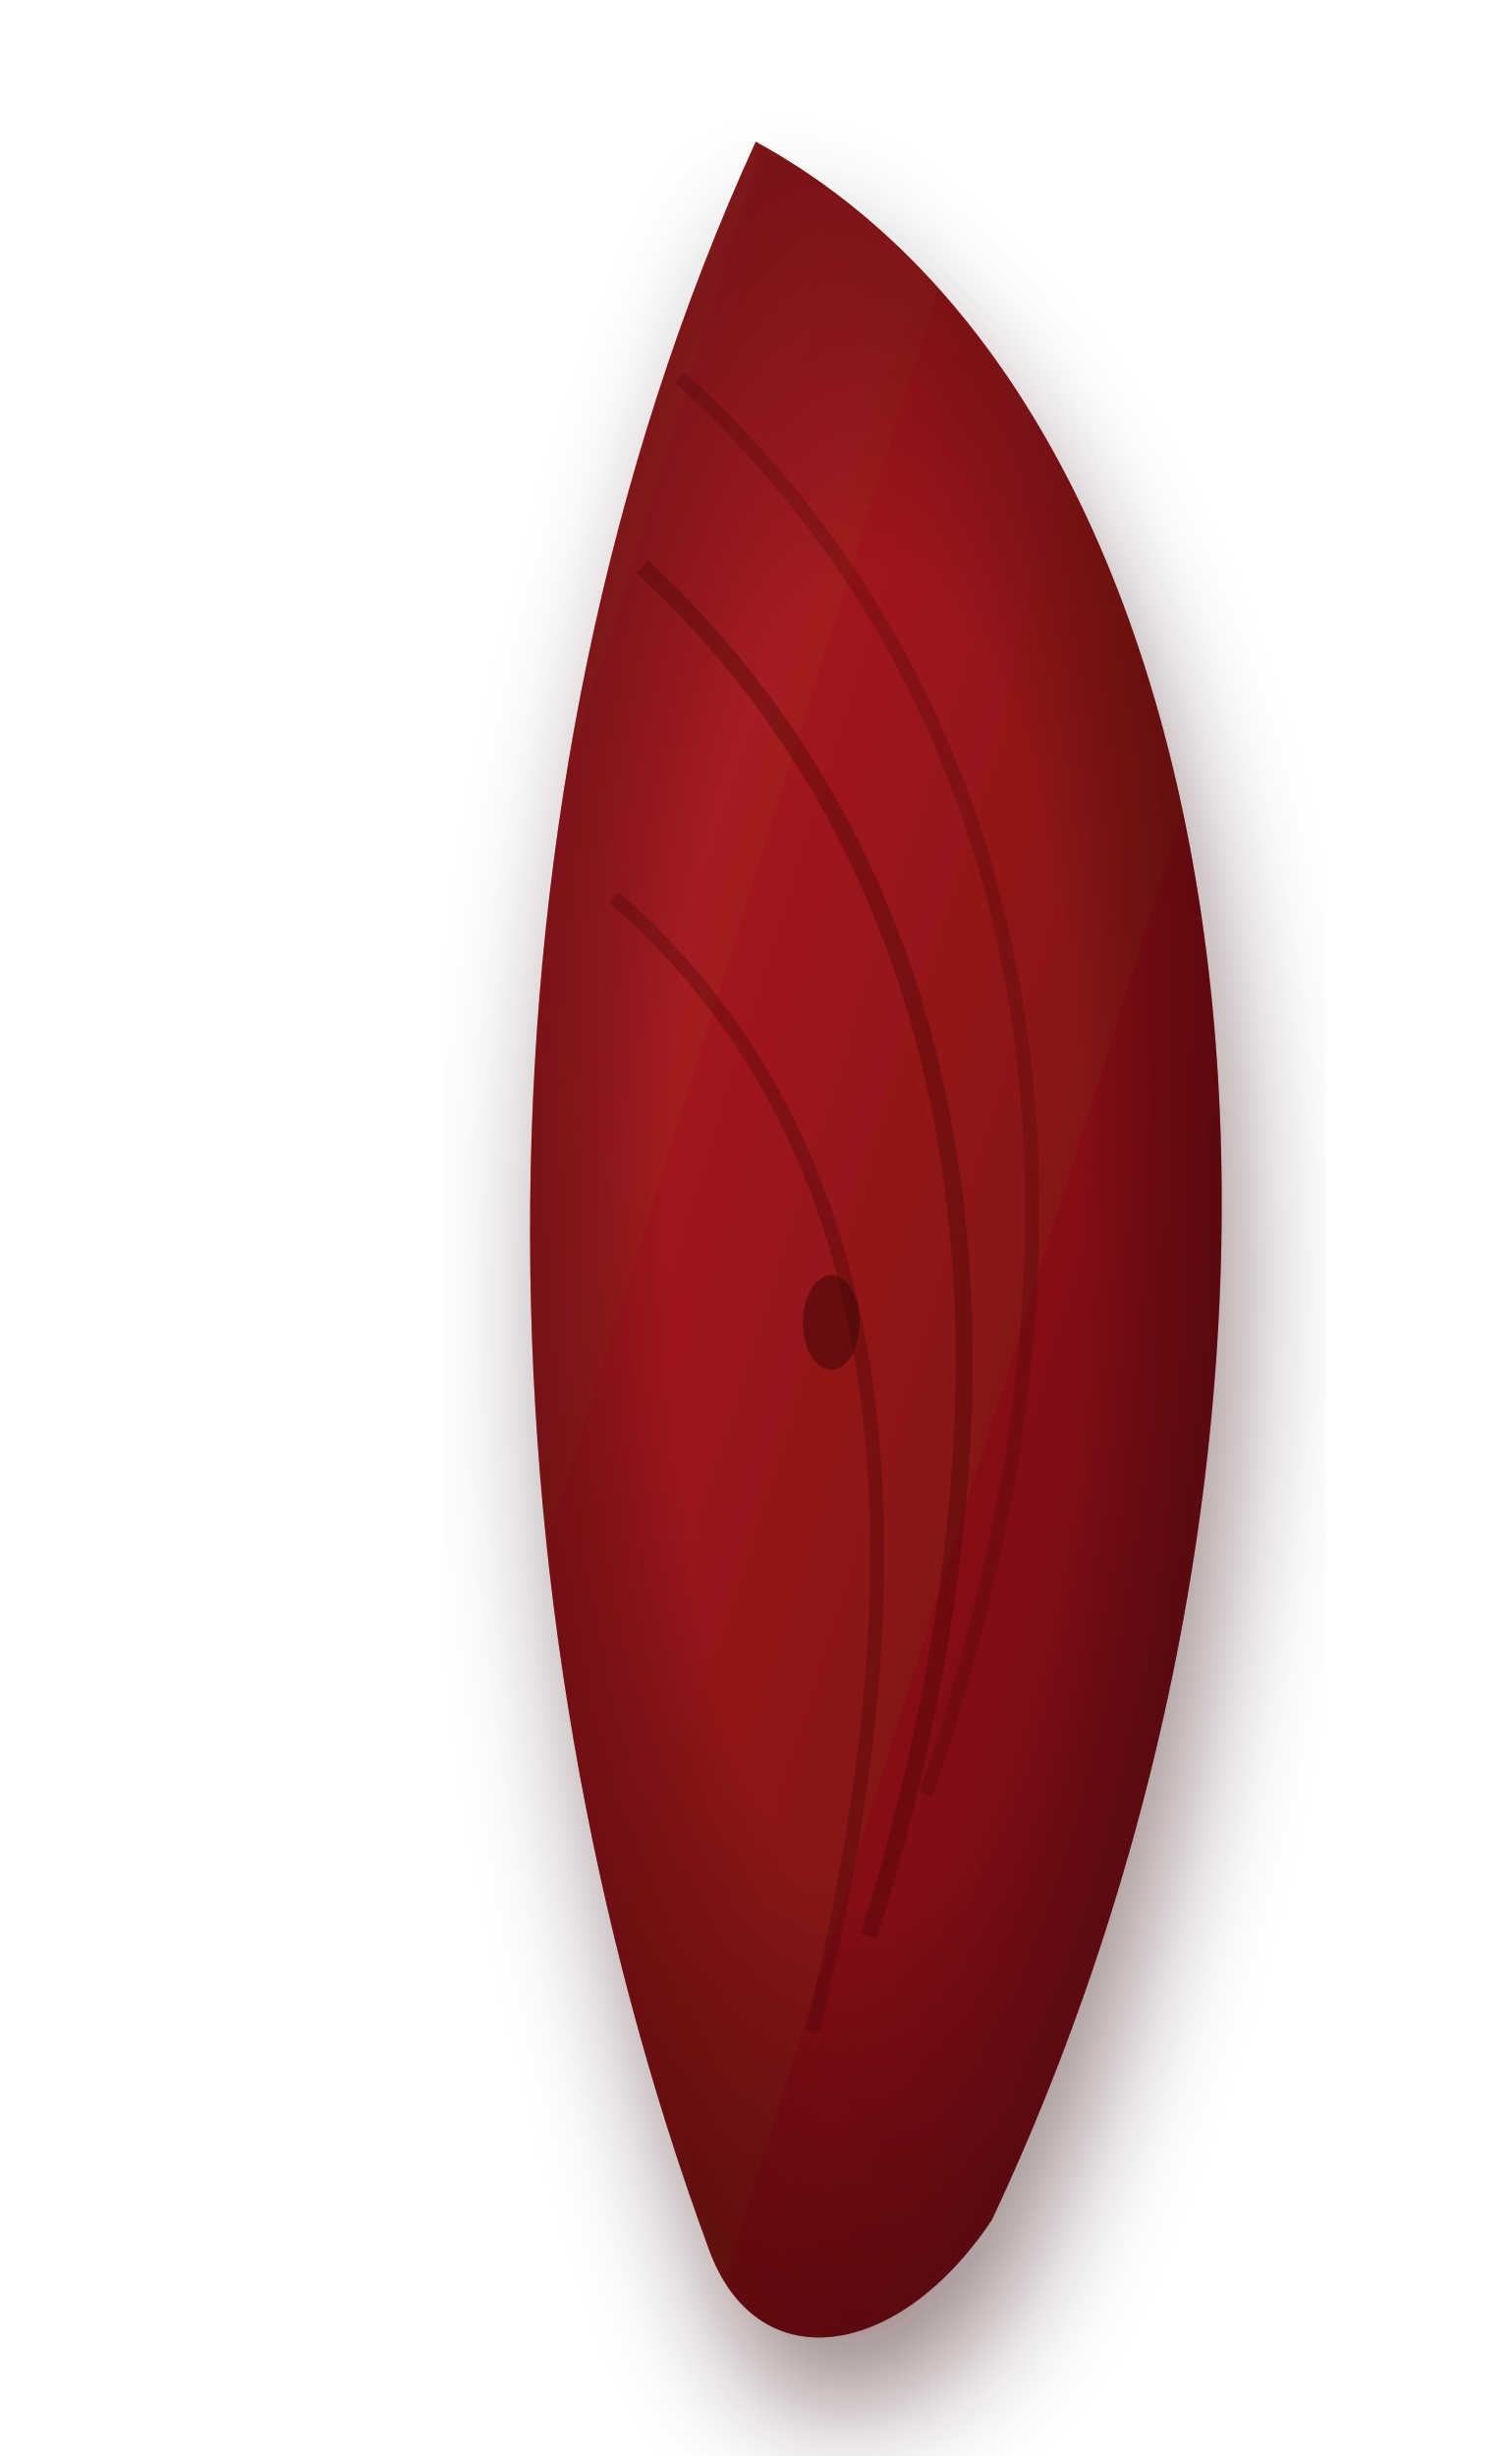
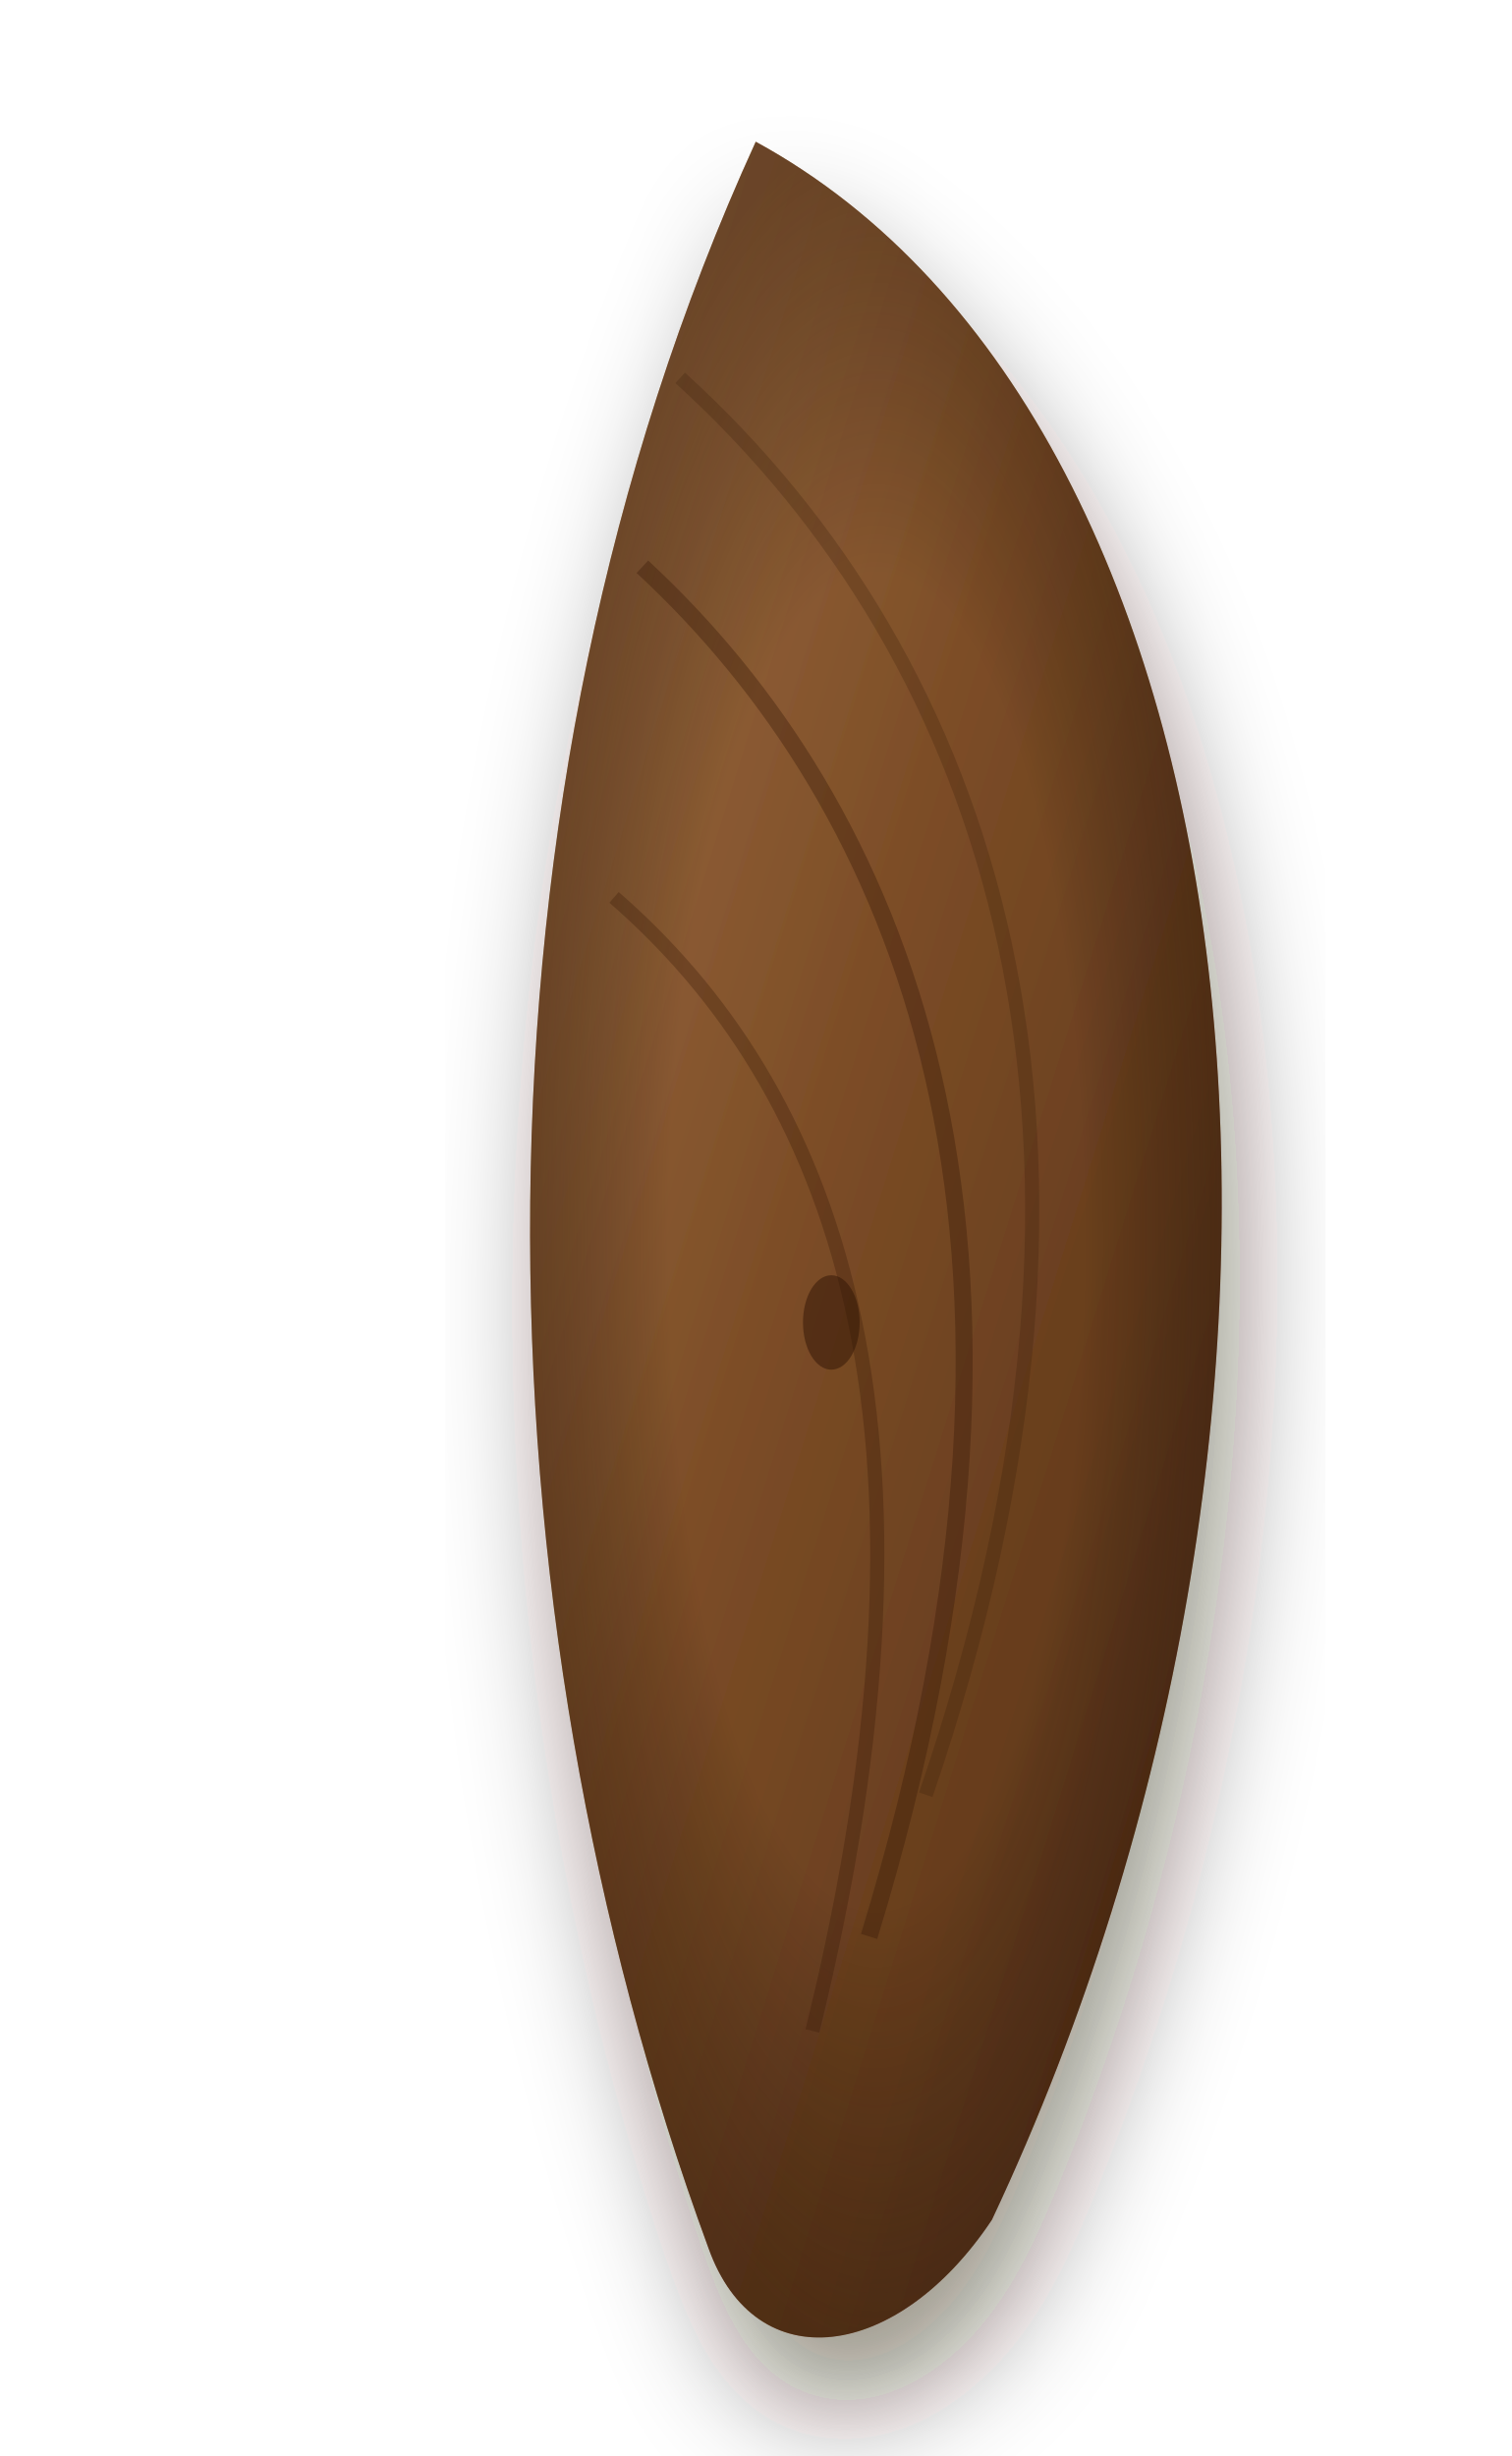
<svg xmlns="http://www.w3.org/2000/svg" viewBox="0 0 160 260" width="160" height="260">
  <defs>
    <linearGradient id="flatWood" x1="0%" y1="0%" x2="100%" y2="100%">
-       <stop offset="0%" stop-color="#BF262C" />
-       <stop offset="45%" stop-color="#96151A" />
-       <stop offset="100%" stop-color="#630A0E" />
+       <stop offset="0%" stop-color="#A57347" />
+       <stop offset="45%" stop-color="#7B4C26" />
+       <stop offset="100%" stop-color="#4F2B13" />
    </linearGradient>
    <radialGradient id="innerShade" cx="50%" cy="50%" r="50%">
      <stop offset="60%" stop-color="#000" stop-opacity="0" />
-       <stop offset="100%" stop-color="#280406" stop-opacity="0.38" />
+       <stop offset="100%" stop-color="#261307" stop-opacity="0.38" />
    </radialGradient>
    <filter id="softShadow2" x="-15%" y="-15%" width="130%" height="130%">
-       <feDropShadow dx="2" dy="8" stdDeviation="6" flood-color="#2d0608" flood-opacity="0.45" />
+       <feDropShadow dx="2" dy="8" stdDeviation="6" flood-color="#241205" flood-opacity="0.45" />
    </filter>
  </defs>
  <path d="M 80 15             C 135 45, 145 150, 105 235             C 95 250, 80 252, 75 238             C 50 170, 48 85, 80 15 Z" fill="url(#flatWood)" filter="url(#softShadow2)" />
  <path d="M 80 15             C 135 45, 145 150, 105 235             C 95 250, 80 252, 75 238             C 50 170, 48 85, 80 15 Z" fill="url(#innerShade)" />
-   <path d="M 68 60 C 95 85, 115 130, 92 205" stroke="#420608" stroke-width="1.8" stroke-opacity="0.35" fill="none" />
-   <path d="M 65 95 C 88 115, 102 150, 86 215" stroke="#420608" stroke-width="1.5" stroke-opacity="0.3" fill="none" />
-   <path d="M 72 40 C 105 70, 122 120, 98 190" stroke="#420608" stroke-width="1.5" stroke-opacity="0.25" fill="none" />
-   <ellipse cx="88" cy="140" rx="3" ry="5" fill="#3b0507" fill-opacity="0.5" />
+   <path d="M 68 60 C 95 85, 115 130, 92 205" stroke="#3A1C08" stroke-width="1.8" stroke-opacity="0.38" fill="none" />
+   <path d="M 65 95 C 88 115, 102 150, 86 215" stroke="#3A1C08" stroke-width="1.5" stroke-opacity="0.32" fill="none" />
+   <path d="M 72 40 C 105 70, 122 120, 98 190" stroke="#3A1C08" stroke-width="1.5" stroke-opacity="0.25" fill="none" />
+   <ellipse cx="88" cy="140" rx="3" ry="5" fill="#301505" fill-opacity="0.5" />
</svg>
